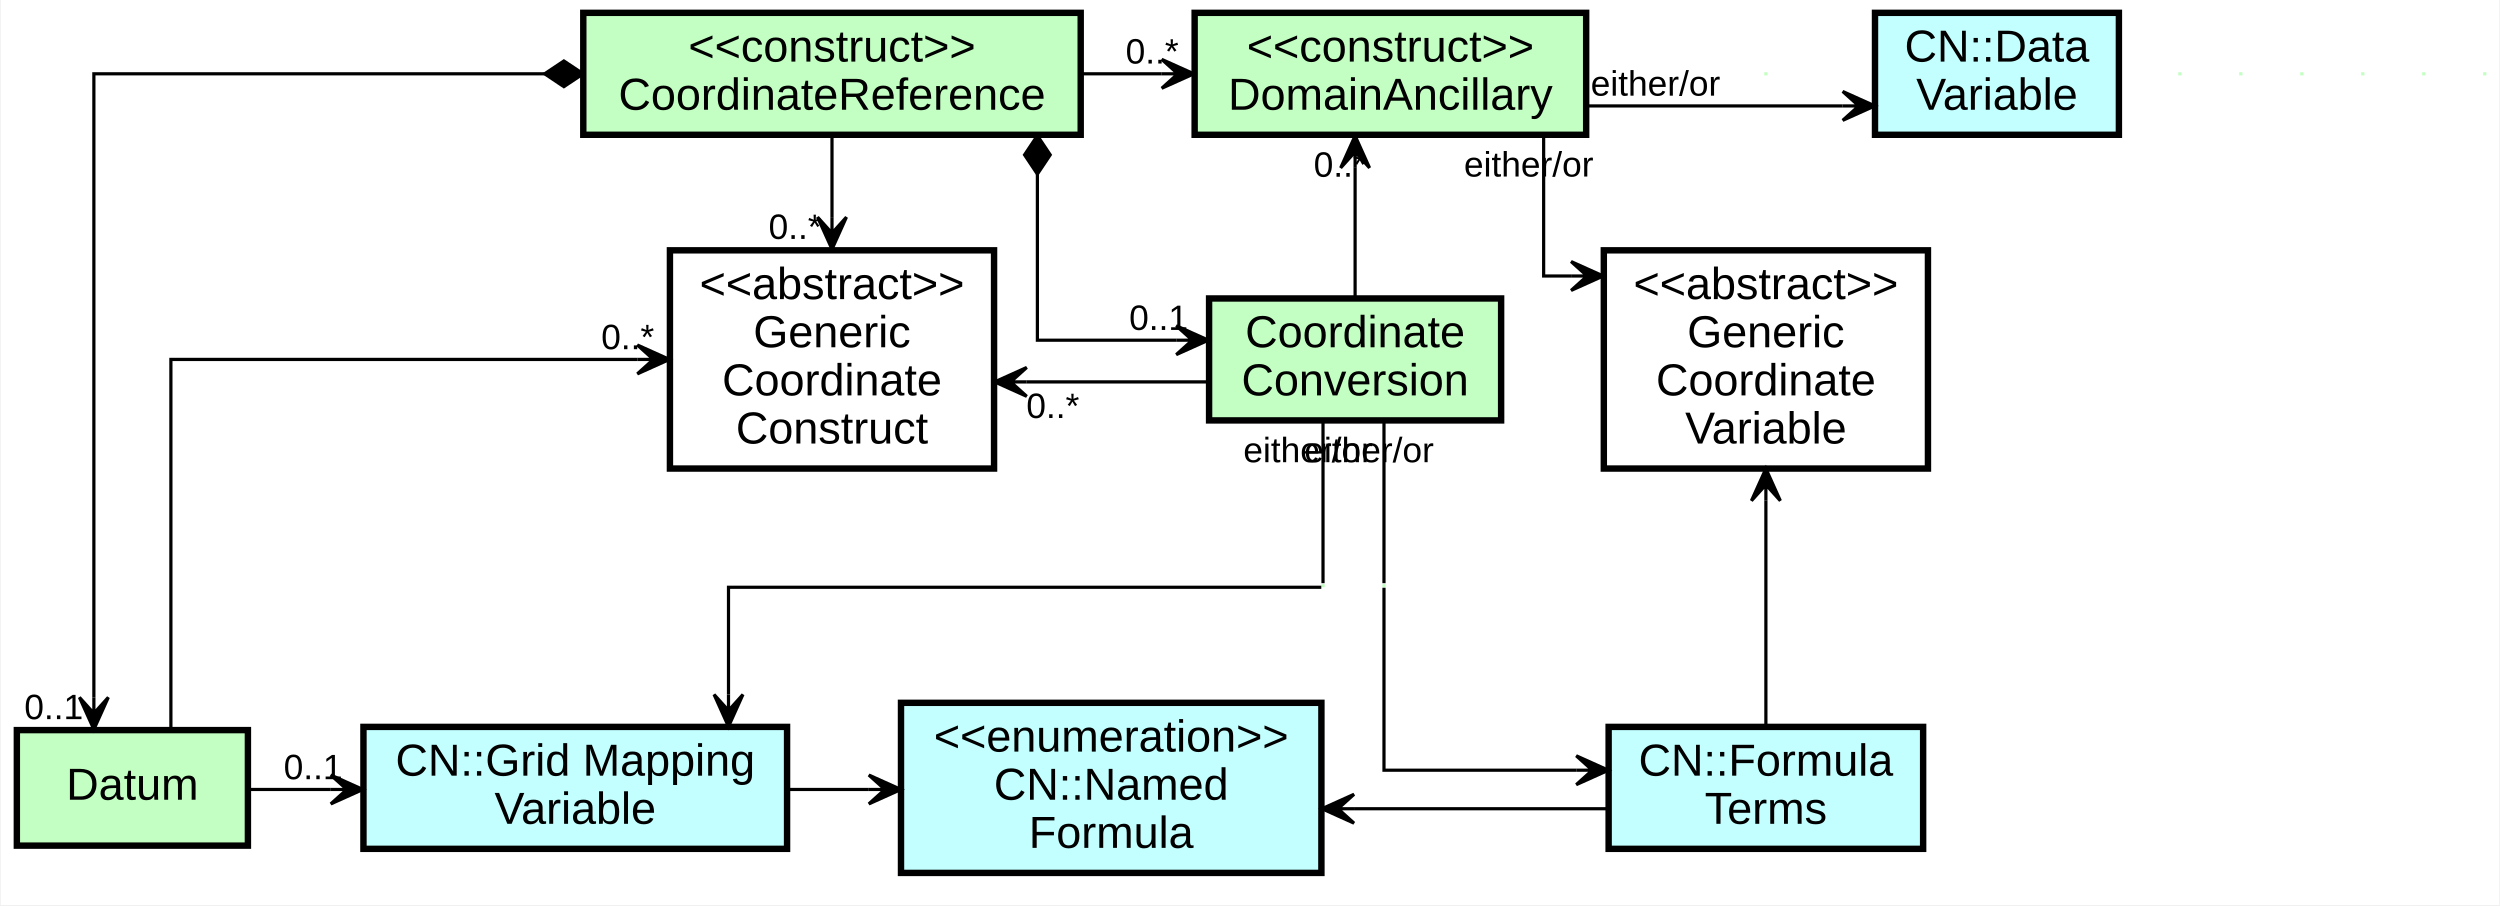
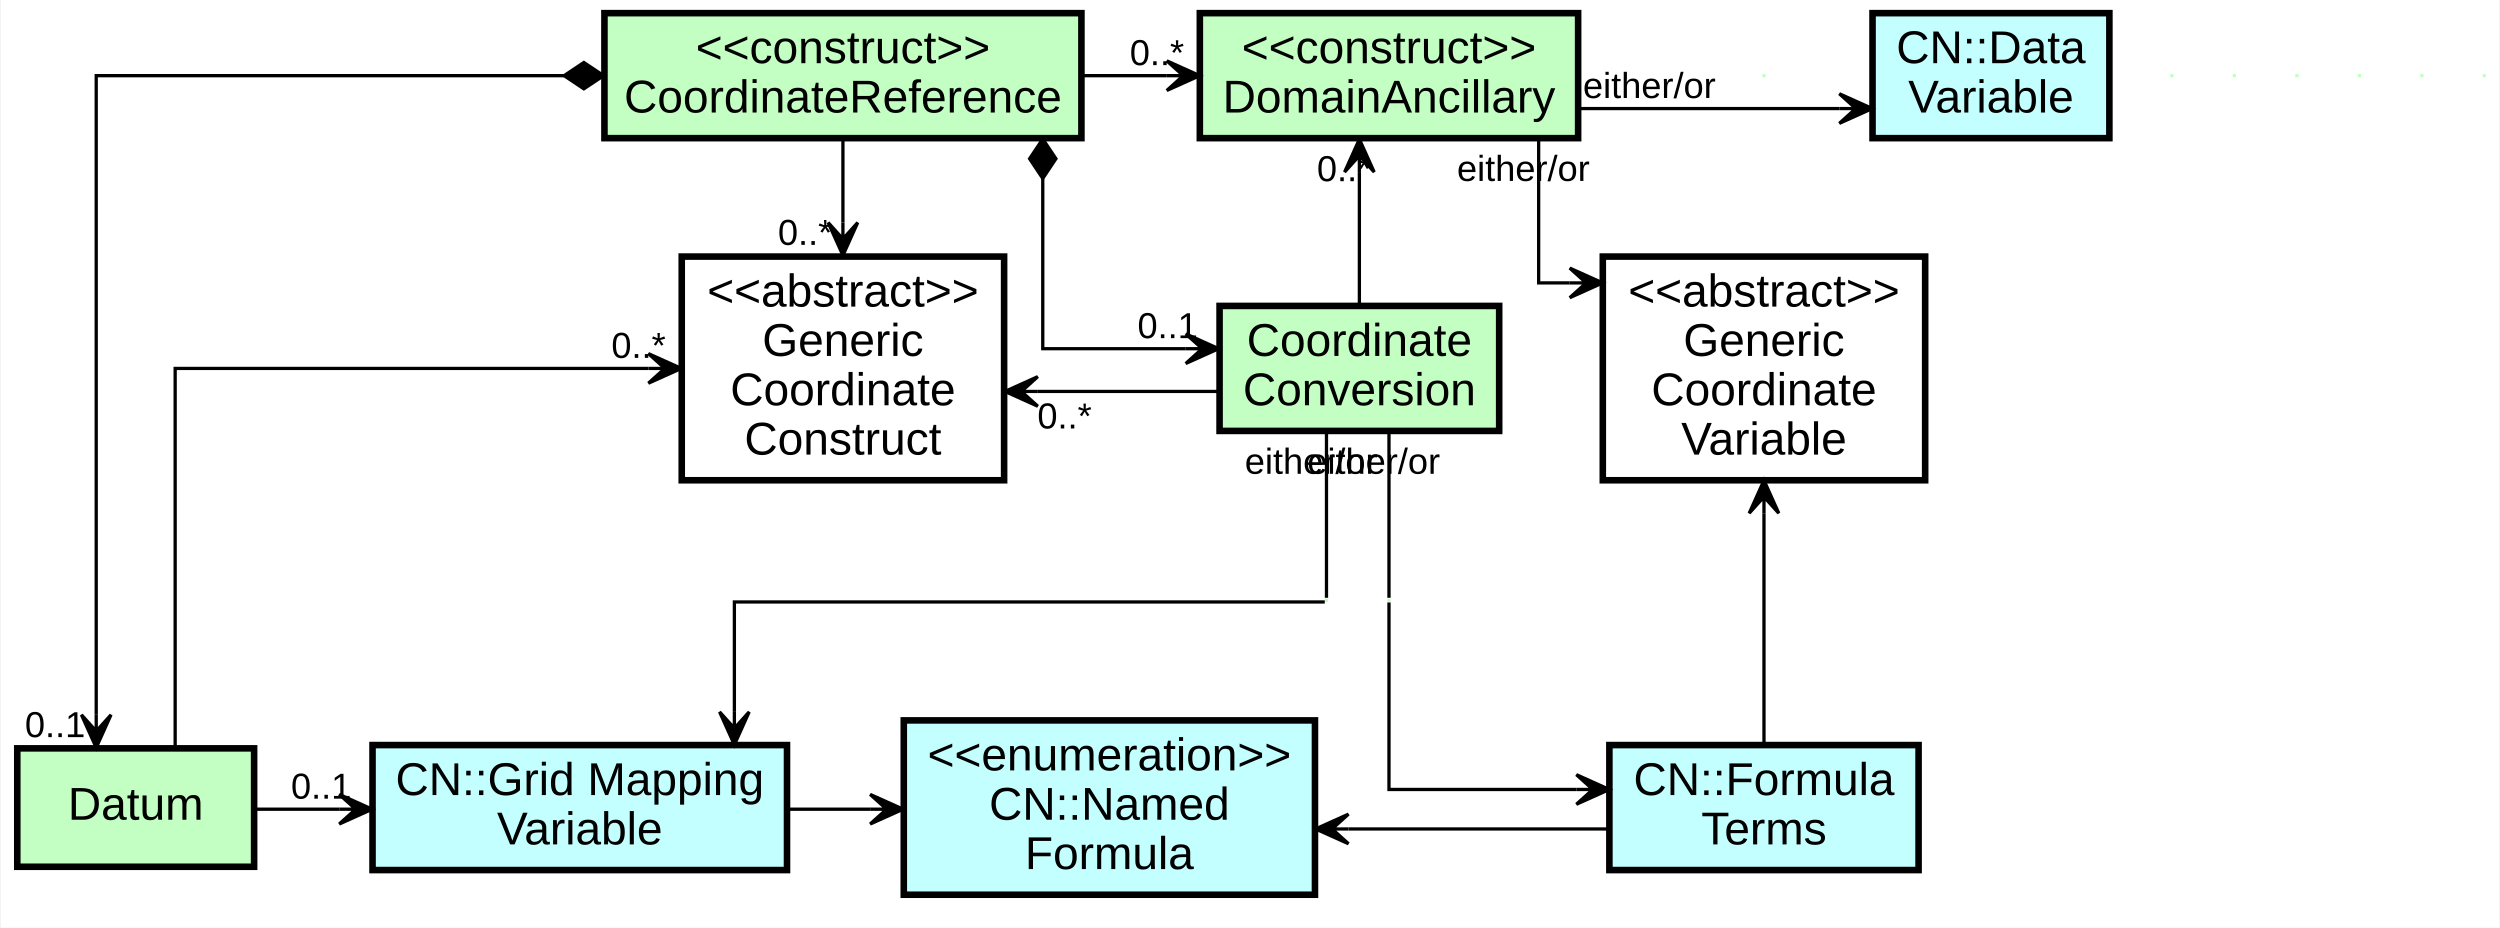
- <svg xmlns="http://www.w3.org/2000/svg" width="779pt" height="282pt" viewBox="0.00 0.00 778.50 282.00">
+ <svg xmlns="http://www.w3.org/2000/svg" width="760pt" height="282pt" viewBox="0.00 0.00 759.50 282.00">
  <g id="graph0" class="graph" transform="scale(1 1) rotate(0) translate(4 278)">
-     <polygon fill="#ffffff" stroke="transparent" points="-4,4 -4,-278 774.5,-278 774.5,4 -4,4" />
+     <polygon fill="white" stroke="transparent" points="-4,4 -4,-278 755.5,-278 755.5,4 -4,4" />
    <g id="node1" class="node">
-       <polygon fill="#c3ffff" stroke="#000000" stroke-width="2" points="656,-274 580,-274 580,-236 656,-236 656,-274" />
-       <text text-anchor="middle" x="618" y="-258.8" font-family="Arial" font-size="14.00" fill="#000000">CN::Data</text>
-       <text text-anchor="middle" x="618" y="-243.8" font-family="Arial" font-size="14.00" fill="#000000">Variable</text>
+       <polygon fill="#c3ffff" stroke="black" stroke-width="2" points="637,-274 565,-274 565,-236 637,-236 637,-274" />
+       <text text-anchor="middle" x="601" y="-258.8" font-family="Arial" font-size="14.00">CN::Data</text>
+       <text text-anchor="middle" x="601" y="-243.8" font-family="Arial" font-size="14.00">Variable</text>
    </g>
    <g id="node2" class="node">
-       <polygon fill="#ffffff" stroke="#000000" stroke-width="2" points="596.5,-200 495.5,-200 495.5,-132 596.5,-132 596.5,-200" />
-       <text text-anchor="middle" x="546" y="-184.8" font-family="Arial" font-size="14.00" fill="#000000">&lt;&lt;abstract&gt;&gt;</text>
-       <text text-anchor="middle" x="546" y="-169.8" font-family="Arial" font-size="14.00" fill="#000000">Generic</text>
-       <text text-anchor="middle" x="546" y="-154.8" font-family="Arial" font-size="14.00" fill="#000000">Coordinate</text>
-       <text text-anchor="middle" x="546" y="-139.8" font-family="Arial" font-size="14.00" fill="#000000">Variable</text>
+       <polygon fill="white" stroke="black" stroke-width="2" points="581,-200 483,-200 483,-132 581,-132 581,-200" />
+       <text text-anchor="middle" x="532" y="-184.8" font-family="Arial" font-size="14.00">&lt;&lt;abstract&gt;&gt;</text>
+       <text text-anchor="middle" x="532" y="-169.8" font-family="Arial" font-size="14.00">Generic</text>
+       <text text-anchor="middle" x="532" y="-154.8" font-family="Arial" font-size="14.00">Coordinate</text>
+       <text text-anchor="middle" x="532" y="-139.8" font-family="Arial" font-size="14.00">Variable</text>
    </g>
    <g id="node5" class="node">
-       <polygon fill="#c3ffff" stroke="#000000" stroke-width="2" points="595,-51.5 497,-51.5 497,-13.5 595,-13.5 595,-51.5" />
-       <text text-anchor="middle" x="546" y="-36.3" font-family="Arial" font-size="14.00" fill="#000000">CN::Formula</text>
-       <text text-anchor="middle" x="546" y="-21.3" font-family="Arial" font-size="14.00" fill="#000000">Terms</text>
+       <polygon fill="#c3ffff" stroke="black" stroke-width="2" points="579,-51.5 485,-51.5 485,-13.5 579,-13.5 579,-51.5" />
+       <text text-anchor="middle" x="532" y="-36.3" font-family="Arial" font-size="14.00">CN::Formula</text>
+       <text text-anchor="middle" x="532" y="-21.3" font-family="Arial" font-size="14.00">Terms</text>
    </g>
    <g id="edge13" class="edge">
-       <path fill="none" stroke="#000000" d="M546,-121.967C546,-121.967 546,-51.606 546,-51.606" />
-       <polygon fill="#000000" stroke="#000000" points="546,-131.967 541.5,-121.967 546,-126.967 546,-121.967 546,-121.967 546,-121.967 546,-126.967 550.5,-121.967 546,-131.967 546,-131.967" />
+       <path fill="none" stroke="black" d="M532,-121.97C532,-121.97 532,-51.61 532,-51.61" />
+       <polygon fill="black" stroke="black" points="532,-131.97 527.5,-121.97 532,-126.97 532,-121.97 532,-121.97 532,-121.97 532,-126.97 536.5,-121.97 532,-131.97 532,-131.97" />
    </g>
    <g id="node3" class="node">
-       <polygon fill="#c3ffff" stroke="#000000" stroke-width="2" points="241,-51.5 109,-51.5 109,-13.5 241,-13.5 241,-51.5" />
-       <text text-anchor="middle" x="175" y="-36.3" font-family="Arial" font-size="14.00" fill="#000000">CN::Grid Mapping</text>
-       <text text-anchor="middle" x="175" y="-21.3" font-family="Arial" font-size="14.00" fill="#000000">Variable</text>
+       <polygon fill="#c3ffff" stroke="black" stroke-width="2" points="235,-51.5 109,-51.5 109,-13.5 235,-13.5 235,-51.5" />
+       <text text-anchor="middle" x="172" y="-36.3" font-family="Arial" font-size="14.00">CN::Grid Mapping</text>
+       <text text-anchor="middle" x="172" y="-21.3" font-family="Arial" font-size="14.00">Variable</text>
    </g>
    <g id="node4" class="node">
-       <polygon fill="#c3ffff" stroke="#000000" stroke-width="2" points="407.5,-59 276.5,-59 276.5,-6 407.5,-6 407.5,-59" />
-       <text text-anchor="middle" x="342" y="-43.8" font-family="Arial" font-size="14.00" fill="#000000">&lt;&lt;enumeration&gt;&gt;</text>
-       <text text-anchor="middle" x="342" y="-28.8" font-family="Arial" font-size="14.00" fill="#000000">CN::Named</text>
-       <text text-anchor="middle" x="342" y="-13.8" font-family="Arial" font-size="14.00" fill="#000000">Formula</text>
+       <polygon fill="#c3ffff" stroke="black" stroke-width="2" points="395.5,-59 270.5,-59 270.5,-6 395.5,-6 395.5,-59" />
+       <text text-anchor="middle" x="333" y="-43.8" font-family="Arial" font-size="14.00">&lt;&lt;enumeration&gt;&gt;</text>
+       <text text-anchor="middle" x="333" y="-28.8" font-family="Arial" font-size="14.00">CN::Named</text>
+       <text text-anchor="middle" x="333" y="-13.8" font-family="Arial" font-size="14.00">Formula</text>
    </g>
    <g id="edge11" class="edge">
-       <path fill="none" stroke="#000000" d="M241.003,-32C241.003,-32 266.476,-32 266.476,-32" />
-       <polygon fill="#000000" stroke="#000000" points="276.476,-32 266.476,-36.5 271.476,-32 266.476,-32 266.476,-32 266.476,-32 271.476,-32 266.476,-27.5 276.476,-32 276.476,-32" />
+       <path fill="none" stroke="black" d="M235.17,-32C235.17,-32 260.28,-32 260.28,-32" />
+       <polygon fill="black" stroke="black" points="270.28,-32 260.28,-36.5 265.28,-32 260.28,-32 260.28,-32 260.28,-32 265.28,-32 260.28,-27.5 270.28,-32 270.28,-32" />
    </g>
    <g id="edge12" class="edge">
-       <path fill="none" stroke="#000000" d="M417.67,-26C417.67,-26 496.957,-26 496.957,-26" />
-       <polygon fill="#000000" stroke="#000000" points="407.67,-26 417.67,-21.5 412.67,-26 417.67,-26 417.67,-26 417.67,-26 412.67,-26 417.67,-30.5 407.67,-26 407.67,-26" />
+       <path fill="none" stroke="black" d="M405.69,-26C405.69,-26 484.78,-26 484.78,-26" />
+       <polygon fill="black" stroke="black" points="395.69,-26 405.69,-21.5 400.69,-26 405.69,-26 405.69,-26 405.69,-26 400.69,-26 405.69,-30.5 395.69,-26 395.69,-26" />
    </g>
    <g id="node6" class="node">
-       <polygon fill="#ffffff" stroke="#000000" stroke-width="2" points="305.5,-200 204.5,-200 204.5,-132 305.5,-132 305.5,-200" />
-       <text text-anchor="middle" x="255" y="-184.8" font-family="Arial" font-size="14.00" fill="#000000">&lt;&lt;abstract&gt;&gt;</text>
-       <text text-anchor="middle" x="255" y="-169.8" font-family="Arial" font-size="14.00" fill="#000000">Generic</text>
-       <text text-anchor="middle" x="255" y="-154.8" font-family="Arial" font-size="14.00" fill="#000000">Coordinate</text>
-       <text text-anchor="middle" x="255" y="-139.8" font-family="Arial" font-size="14.00" fill="#000000">Construct</text>
+       <polygon fill="white" stroke="black" stroke-width="2" points="301,-200 203,-200 203,-132 301,-132 301,-200" />
+       <text text-anchor="middle" x="252" y="-184.8" font-family="Arial" font-size="14.00">&lt;&lt;abstract&gt;&gt;</text>
+       <text text-anchor="middle" x="252" y="-169.8" font-family="Arial" font-size="14.00">Generic</text>
+       <text text-anchor="middle" x="252" y="-154.8" font-family="Arial" font-size="14.00">Coordinate</text>
+       <text text-anchor="middle" x="252" y="-139.8" font-family="Arial" font-size="14.00">Construct</text>
    </g>
    <g id="node9" class="node">
-       <polygon fill="#c3ffc2" stroke="#000000" stroke-width="2" points="463.5,-185 372.5,-185 372.5,-147 463.5,-147 463.5,-185" />
-       <text text-anchor="middle" x="418" y="-169.8" font-family="Arial" font-size="14.00" fill="#000000">Coordinate</text>
-       <text text-anchor="middle" x="418" y="-154.8" font-family="Arial" font-size="14.00" fill="#000000">Conversion</text>
+       <polygon fill="#c3ffc2" stroke="black" stroke-width="2" points="451.5,-185 366.5,-185 366.5,-147 451.5,-147 451.5,-185" />
+       <text text-anchor="middle" x="409" y="-169.8" font-family="Arial" font-size="14.00">Coordinate</text>
+       <text text-anchor="middle" x="409" y="-154.8" font-family="Arial" font-size="14.00">Conversion</text>
    </g>
    <g id="edge6" class="edge">
-       <path fill="none" stroke="#000000" d="M315.681,-159C315.681,-159 372.331,-159 372.331,-159" />
-       <polygon fill="#000000" stroke="#000000" points="305.681,-159 315.681,-154.5 310.681,-159 315.681,-159 315.681,-159 315.681,-159 310.681,-159 315.681,-163.5 305.681,-159 305.681,-159" />
-       <text text-anchor="middle" x="323.807" y="-147.748" font-family="Arial" font-size="11.00" fill="#000000">   0..*</text>
+       <path fill="none" stroke="black" d="M311.25,-159C311.25,-159 366.29,-159 366.29,-159" />
+       <polygon fill="black" stroke="black" points="301.25,-159 311.25,-154.5 306.25,-159 311.25,-159 311.25,-159 311.25,-159 306.25,-159 311.24,-163.5 301.25,-159 301.25,-159" />
+       <text text-anchor="middle" x="319.37" y="-147.75" font-family="Arial" font-size="11.00">   0..*</text>
    </g>
    <g id="node7" class="node">
-       <polygon fill="#c3ffc2" stroke="#000000" stroke-width="2" points="490,-274 368,-274 368,-236 490,-236 490,-274" />
-       <text text-anchor="middle" x="429" y="-258.8" font-family="Arial" font-size="14.00" fill="#000000">&lt;&lt;construct&gt;&gt;</text>
-       <text text-anchor="middle" x="429" y="-243.8" font-family="Arial" font-size="14.00" fill="#000000">DomainAncillary</text>
+       <polygon fill="#c3ffc2" stroke="black" stroke-width="2" points="475.5,-274 360.5,-274 360.5,-236 475.5,-236 475.5,-274" />
+       <text text-anchor="middle" x="418" y="-258.8" font-family="Arial" font-size="14.00">&lt;&lt;construct&gt;&gt;</text>
+       <text text-anchor="middle" x="418" y="-243.8" font-family="Arial" font-size="14.00">DomainAncillary</text>
    </g>
    <g id="edge7" class="edge">
-       <path fill="none" stroke="#000000" d="M490.102,-245C490.102,-245 569.941,-245 569.941,-245" />
-       <polygon fill="#000000" stroke="#000000" points="579.941,-245 569.941,-249.5 574.941,-245 569.941,-245 569.941,-245 569.941,-245 574.941,-245 569.94,-240.5 579.941,-245 579.941,-245" />
-       <text text-anchor="middle" x="511.602" y="-248.2" font-family="Arial" font-size="11.00" fill="#000000"> either/or</text>
+       <path fill="none" stroke="black" d="M475.65,-245C475.65,-245 554.91,-245 554.91,-245" />
+       <polygon fill="black" stroke="black" points="564.91,-245 554.91,-249.5 559.91,-245 554.91,-245 554.91,-245 554.91,-245 559.91,-245 554.91,-240.5 564.91,-245 564.91,-245" />
+       <text text-anchor="middle" x="497.15" y="-248.2" font-family="Arial" font-size="11.00"> either/or</text>
    </g>
    <g id="edge8" class="edge">
-       <path fill="none" stroke="#000000" d="M476.75,-235.756C476.75,-217.228 476.75,-192 476.75,-192 476.75,-192 485.308,-192 485.308,-192" />
-       <polygon fill="#000000" stroke="#000000" points="495.308,-192 485.308,-196.5 490.308,-192 485.308,-192 485.308,-192 485.308,-192 490.308,-192 485.308,-187.5 495.308,-192 495.308,-192" />
-       <text text-anchor="middle" x="472.101" y="-222.986" font-family="Arial" font-size="11.00" fill="#000000">                  either/or</text>
+       <path fill="none" stroke="black" d="M463.5,-235.76C463.5,-217.23 463.5,-192 463.5,-192 463.5,-192 472.95,-192 472.95,-192" />
+       <polygon fill="black" stroke="black" points="482.95,-192 472.95,-196.5 477.95,-192 472.95,-192 472.95,-192 472.95,-192 477.95,-192 472.95,-187.5 482.95,-192 482.95,-192" />
+       <text text-anchor="middle" x="458.85" y="-222.99" font-family="Arial" font-size="11.00">                  either/or</text>
    </g>
    <g id="edge5" class="edge">
-       <path fill="none" stroke="#000000" d="M418,-225.688C418,-225.688 418,-185.274 418,-185.274" />
-       <polygon fill="#000000" stroke="#000000" points="418,-235.688 413.5,-225.688 418,-230.688 418,-225.688 418,-225.688 418,-225.688 418,-230.688 422.5,-225.688 418,-235.688 418,-235.688" />
-       <text text-anchor="middle" x="413.351" y="-222.919" font-family="Arial" font-size="11.00" fill="#000000">0..*       </text>
+       <path fill="none" stroke="black" d="M409,-225.69C409,-225.69 409,-185.27 409,-185.27" />
+       <polygon fill="black" stroke="black" points="409,-235.69 404.5,-225.69 409,-230.69 409,-225.69 409,-225.69 409,-225.69 409,-230.69 413.5,-225.69 409,-235.69 409,-235.69" />
+       <text text-anchor="middle" x="404.35" y="-222.92" font-family="Arial" font-size="11.00">0..*       </text>
    </g>
    <g id="node8" class="node">
-       <polygon fill="#c3ffc2" stroke="#000000" stroke-width="2" points="332.5,-274 177.5,-274 177.5,-236 332.5,-236 332.5,-274" />
-       <text text-anchor="middle" x="255" y="-258.8" font-family="Arial" font-size="14.00" fill="#000000">&lt;&lt;construct&gt;&gt;</text>
-       <text text-anchor="middle" x="255" y="-243.8" font-family="Arial" font-size="14.00" fill="#000000">CoordinateReference</text>
+       <polygon fill="#c3ffc2" stroke="black" stroke-width="2" points="324.5,-274 179.5,-274 179.5,-236 324.5,-236 324.5,-274" />
+       <text text-anchor="middle" x="252" y="-258.8" font-family="Arial" font-size="14.00">&lt;&lt;construct&gt;&gt;</text>
+       <text text-anchor="middle" x="252" y="-243.8" font-family="Arial" font-size="14.00">CoordinateReference</text>
    </g>
    <g id="edge2" class="edge">
-       <path fill="none" stroke="#000000" d="M255,-235.688C255,-235.688 255,-210.348 255,-210.348" />
-       <polygon fill="#000000" stroke="#000000" points="255,-200.348 259.5,-210.348 255,-205.348 255,-210.348 255,-210.348 255,-210.348 255,-205.348 250.5,-210.348 255,-200.348 255,-200.348" />
-       <text text-anchor="middle" x="243.5" y="-203.548" font-family="Arial" font-size="11.00" fill="#000000">0..*  </text>
+       <path fill="none" stroke="black" d="M252,-235.69C252,-235.69 252,-210.35 252,-210.35" />
+       <polygon fill="black" stroke="black" points="252,-200.35 256.5,-210.35 252,-205.35 252,-210.35 252,-210.35 252,-210.35 252,-205.35 247.5,-210.35 252,-200.35 252,-200.35" />
+       <text text-anchor="middle" x="240.5" y="-203.55" font-family="Arial" font-size="11.00">0..*  </text>
    </g>
    <g id="edge1" class="edge">
-       <path fill="none" stroke="#000000" d="M332.586,-255C332.586,-255 357.751,-255 357.751,-255" />
-       <polygon fill="#000000" stroke="#000000" points="367.751,-255 357.751,-259.5 362.751,-255 357.751,-255 357.751,-255 357.751,-255 362.751,-255 357.751,-250.5 367.751,-255 367.751,-255" />
-       <text text-anchor="middle" x="354.751" y="-258.2" font-family="Arial" font-size="11.00" fill="#000000">0..*   </text>
+       <path fill="none" stroke="black" d="M324.81,-255C324.81,-255 350.46,-255 350.46,-255" />
+       <polygon fill="black" stroke="black" points="360.46,-255 350.46,-259.5 355.46,-255 350.46,-255 350.46,-255 350.46,-255 355.46,-255 350.46,-250.5 360.46,-255 360.46,-255" />
+       <text text-anchor="middle" x="347.46" y="-258.2" font-family="Arial" font-size="11.00">0..*   </text>
    </g>
    <g id="edge4" class="edge">
-       <path fill="none" stroke="#000000" d="M319,-223.75C319,-223.75 319,-172 319,-172 319,-172 362.267,-172 362.267,-172" />
-       <polygon fill="#000000" stroke="#000000" points="319,-223.75 323,-229.75 319,-235.75 315,-229.75 319,-223.75" />
-       <polygon fill="#000000" stroke="#000000" points="372.267,-172 362.267,-176.5 367.267,-172 362.267,-172 362.267,-172 362.267,-172 367.267,-172 362.267,-167.5 372.267,-172 372.267,-172" />
-       <text text-anchor="middle" x="356.767" y="-175.2" font-family="Arial" font-size="11.00" fill="#000000">0..1    </text>
+       <path fill="none" stroke="black" d="M312.75,-223.75C312.75,-223.75 312.75,-172 312.75,-172 312.75,-172 356.22,-172 356.22,-172" />
+       <polygon fill="black" stroke="black" points="312.75,-223.75 316.75,-229.75 312.75,-235.75 308.75,-229.75 312.75,-223.75" />
+       <polygon fill="black" stroke="black" points="366.22,-172 356.22,-176.5 361.22,-172 356.22,-172 356.22,-172 356.22,-172 361.22,-172 356.22,-167.5 366.22,-172 366.22,-172" />
+       <text text-anchor="middle" x="350.72" y="-175.2" font-family="Arial" font-size="11.00">0..1    </text>
    </g>
    <g id="node10" class="node">
-       <polygon fill="#c3ffc2" stroke="#000000" stroke-width="2" points="73,-50.5 1,-50.5 1,-14.5 73,-14.5 73,-50.5" />
-       <text text-anchor="middle" x="37" y="-28.8" font-family="Arial" font-size="14.00" fill="#000000">Datum</text>
+       <polygon fill="#c3ffc2" stroke="black" stroke-width="2" points="73,-50.5 1,-50.5 1,-14.5 73,-14.5 73,-50.5" />
+       <text text-anchor="middle" x="37" y="-28.8" font-family="Arial" font-size="14.00">Datum</text>
    </g>
    <g id="edge3" class="edge">
-       <path fill="none" stroke="#000000" d="M165.453,-255C165.453,-255 25,-255 25,-255 25,-255 25,-60.708 25,-60.708" />
-       <polygon fill="#000000" stroke="#000000" points="165.453,-255 171.453,-251 177.453,-255 171.453,-259 165.453,-255" />
-       <polygon fill="#000000" stroke="#000000" points="25,-50.708 29.5,-60.708 25,-55.708 25,-60.708 25,-60.708 25,-60.708 25,-55.708 20.5,-60.708 25,-50.708 25,-50.708" />
-       <text text-anchor="middle" x="12.5" y="-53.908" font-family="Arial" font-size="11.00" fill="#000000">0..1  </text>
+       <path fill="none" stroke="black" d="M167.24,-255C167.24,-255 25,-255 25,-255 25,-255 25,-60.71 25,-60.71" />
+       <polygon fill="black" stroke="black" points="167.24,-255 173.24,-251 179.24,-255 173.24,-259 167.24,-255" />
+       <polygon fill="black" stroke="black" points="25,-50.71 29.5,-60.71 25,-55.71 25,-60.71 25,-60.71 25,-60.71 25,-55.71 20.5,-60.71 25,-50.71 25,-50.71" />
+       <text text-anchor="middle" x="12.5" y="-53.91" font-family="Arial" font-size="11.00">0..1  </text>
    </g>
    <g id="node17" class="node">
-       <polygon fill="#c3ffc2" stroke="transparent" stroke-width="2" points="408.5,-96 407.5,-96 407.5,-95 408.5,-95 408.5,-96" />
+       <polygon fill="#c3ffc2" stroke="transparent" stroke-width="2" points="399.5,-96 398.5,-96 398.5,-95 399.5,-95 399.5,-96" />
    </g>
    <g id="edge14" class="edge">
-       <path fill="none" stroke="#000000" d="M408,-146.736C408,-127.819 408,-101.109 408,-96.268" />
-       <text text-anchor="middle" x="403.351" y="-133.966" font-family="Arial" font-size="11.00" fill="#000000">either/or           </text>
+       <path fill="none" stroke="black" d="M399,-146.74C399,-127.82 399,-101.11 399,-96.27" />
+       <text text-anchor="middle" x="394.35" y="-133.97" font-family="Arial" font-size="11.00">either/or           </text>
    </g>
    <g id="node18" class="node">
-       <polygon fill="#c3ffc2" stroke="transparent" stroke-width="2" points="427.5,-96 426.5,-96 426.5,-95 427.5,-95 427.5,-96" />
+       <polygon fill="#c3ffc2" stroke="transparent" stroke-width="2" points="418.5,-96 417.5,-96 417.5,-95 418.5,-95 418.5,-96" />
    </g>
    <g id="edge16" class="edge">
-       <path fill="none" stroke="#000000" d="M427,-146.736C427,-127.819 427,-101.109 427,-96.268" />
-       <text text-anchor="middle" x="422.351" y="-133.966" font-family="Arial" font-size="11.00" fill="#000000">                  either/or</text>
+       <path fill="none" stroke="black" d="M418,-146.74C418,-127.82 418,-101.11 418,-96.27" />
+       <text text-anchor="middle" x="413.35" y="-133.97" font-family="Arial" font-size="11.00">                  either/or</text>
    </g>
    <g id="edge10" class="edge">
-       <path fill="none" stroke="#000000" d="M73.258,-32C73.258,-32 98.82,-32 98.82,-32" />
-       <polygon fill="#000000" stroke="#000000" points="108.82,-32 98.82,-36.5 103.82,-32 98.82,-32 98.82,-32 98.82,-32 103.82,-32 98.82,-27.5 108.82,-32 108.82,-32" />
-       <text text-anchor="middle" x="93.32" y="-35.2" font-family="Arial" font-size="11.00" fill="#000000">0..1    </text>
+       <path fill="none" stroke="black" d="M73.18,-32C73.18,-32 98.88,-32 98.88,-32" />
+       <polygon fill="black" stroke="black" points="108.88,-32 98.88,-36.5 103.88,-32 98.88,-32 98.88,-32 98.88,-32 103.88,-32 98.88,-27.5 108.88,-32 108.88,-32" />
+       <text text-anchor="middle" x="93.38" y="-35.2" font-family="Arial" font-size="11.00">0..1    </text>
    </g>
    <g id="edge9" class="edge">
-       <path fill="none" stroke="#000000" d="M49,-50.504C49,-86.944 49,-166 49,-166 49,-166 194.343,-166 194.343,-166" />
-       <polygon fill="#000000" stroke="#000000" points="204.343,-166 194.343,-170.5 199.343,-166 194.343,-166 194.343,-166 194.343,-166 199.343,-166 194.343,-161.5 204.343,-166 204.343,-166" />
-       <text text-anchor="middle" x="191.343" y="-169.2" font-family="Arial" font-size="11.00" fill="#000000">0..*   </text>
+       <path fill="none" stroke="black" d="M49,-50.5C49,-86.94 49,-166 49,-166 49,-166 192.86,-166 192.86,-166" />
+       <polygon fill="black" stroke="black" points="202.86,-166 192.86,-170.5 197.86,-166 192.86,-166 192.86,-166 192.86,-166 197.86,-166 192.86,-161.5 202.86,-166 202.86,-166" />
+       <text text-anchor="middle" x="189.86" y="-169.2" font-family="Arial" font-size="11.00">0..*   </text>
    </g>
    <g id="node11" class="node">
+       <polygon fill="#c3ffc2" stroke="transparent" stroke-width="2" points="656.5,-255.5 655.5,-255.5 655.5,-254.5 656.5,-254.5 656.5,-255.5" />
+     </g>
+     <g id="node12" class="node">
      <polygon fill="#c3ffc2" stroke="transparent" stroke-width="2" points="675.5,-255.5 674.5,-255.5 674.5,-254.5 675.5,-254.5 675.5,-255.5" />
    </g>
-     <g id="node12" class="node">
+     <g id="node13" class="node">
      <polygon fill="#c3ffc2" stroke="transparent" stroke-width="2" points="694.5,-255.5 693.5,-255.5 693.5,-254.5 694.5,-254.5 694.5,-255.5" />
    </g>
-     <g id="node13" class="node">
+     <g id="node14" class="node">
      <polygon fill="#c3ffc2" stroke="transparent" stroke-width="2" points="713.5,-255.5 712.5,-255.5 712.5,-254.5 713.5,-254.5 713.5,-255.5" />
    </g>
-     <g id="node14" class="node">
+     <g id="node15" class="node">
      <polygon fill="#c3ffc2" stroke="transparent" stroke-width="2" points="732.5,-255.5 731.5,-255.5 731.5,-254.5 732.5,-254.5 732.5,-255.5" />
    </g>
-     <g id="node15" class="node">
+     <g id="node16" class="node">
      <polygon fill="#c3ffc2" stroke="transparent" stroke-width="2" points="751.5,-255.5 750.5,-255.5 750.5,-254.5 751.5,-254.5 751.5,-255.5" />
    </g>
-     <g id="node16" class="node">
-       <polygon fill="#c3ffc2" stroke="transparent" stroke-width="2" points="770.5,-255.5 769.5,-255.5 769.5,-254.5 770.5,-254.5 770.5,-255.5" />
-     </g>
    <g id="edge15" class="edge">
-       <path fill="none" stroke="#000000" d="M407.469,-95C396.603,-95 222.75,-95 222.75,-95 222.75,-95 222.75,-61.592 222.75,-61.592" />
-       <polygon fill="#000000" stroke="#000000" points="222.75,-51.592 227.25,-61.592 222.75,-56.592 222.75,-61.592 222.75,-61.592 222.75,-61.592 222.75,-56.592 218.25,-61.592 222.75,-51.592 222.75,-51.592" />
+       <path fill="none" stroke="black" d="M398.48,-95C387.93,-95 219,-95 219,-95 219,-95 219,-61.59 219,-61.59" />
+       <polygon fill="black" stroke="black" points="219,-51.59 223.5,-61.59 219,-56.59 219,-61.59 219,-61.59 219,-61.59 219,-56.59 214.5,-61.59 219,-51.59 219,-51.59" />
    </g>
    <g id="edge17" class="edge">
-       <path fill="none" stroke="#000000" d="M427,-94.854C427,-88.537 427,-38 427,-38 427,-38 486.911,-38 486.911,-38" />
-       <polygon fill="#000000" stroke="#000000" points="496.911,-38 486.911,-42.5 491.911,-38 486.911,-38 486.911,-38 486.911,-38 491.911,-38 486.911,-33.5 496.911,-38 496.911,-38" />
+       <path fill="none" stroke="black" d="M418,-94.85C418,-88.54 418,-38 418,-38 418,-38 474.97,-38 474.97,-38" />
+       <polygon fill="black" stroke="black" points="484.97,-38 474.97,-42.5 479.97,-38 474.97,-38 474.97,-38 474.97,-38 479.97,-38 474.97,-33.5 484.97,-38 484.97,-38" />
    </g>
    <g id="node19" class="node">
-       <polygon fill="#c3ffc2" stroke="transparent" stroke-width="2" points="546.5,-255.5 545.5,-255.5 545.5,-254.5 546.5,-254.5 546.5,-255.5" />
+       <polygon fill="#c3ffc2" stroke="transparent" stroke-width="2" points="532.5,-255.5 531.5,-255.5 531.5,-254.5 532.5,-254.5 532.5,-255.5" />
    </g>
  </g>
</svg>
